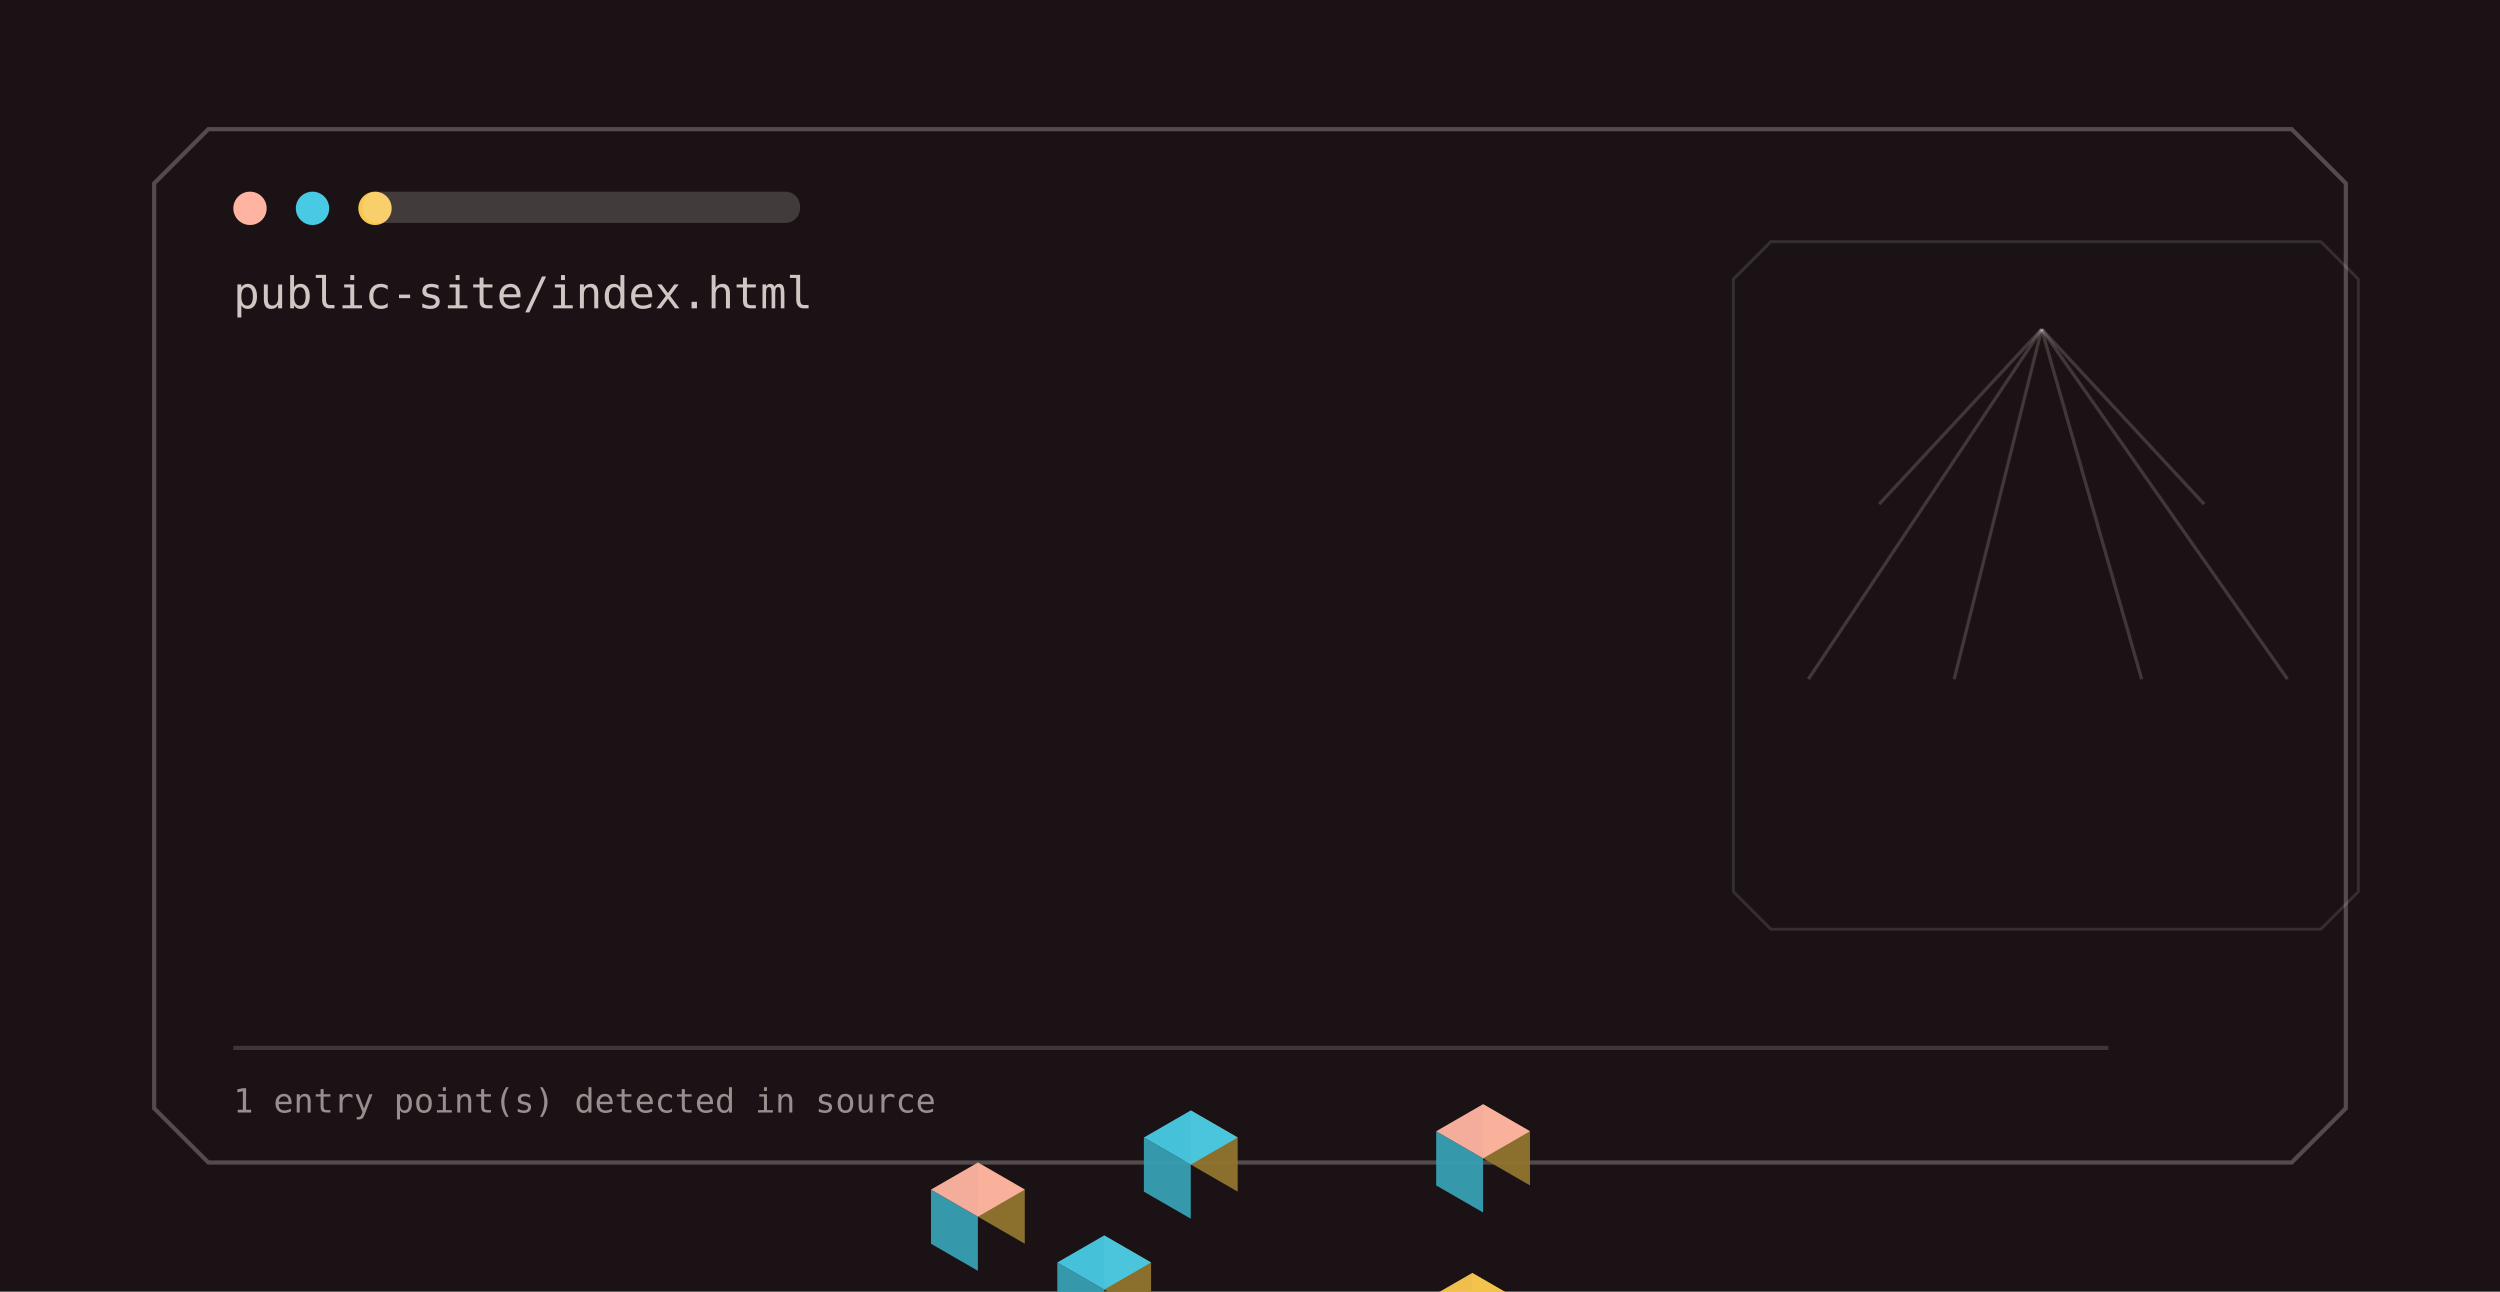
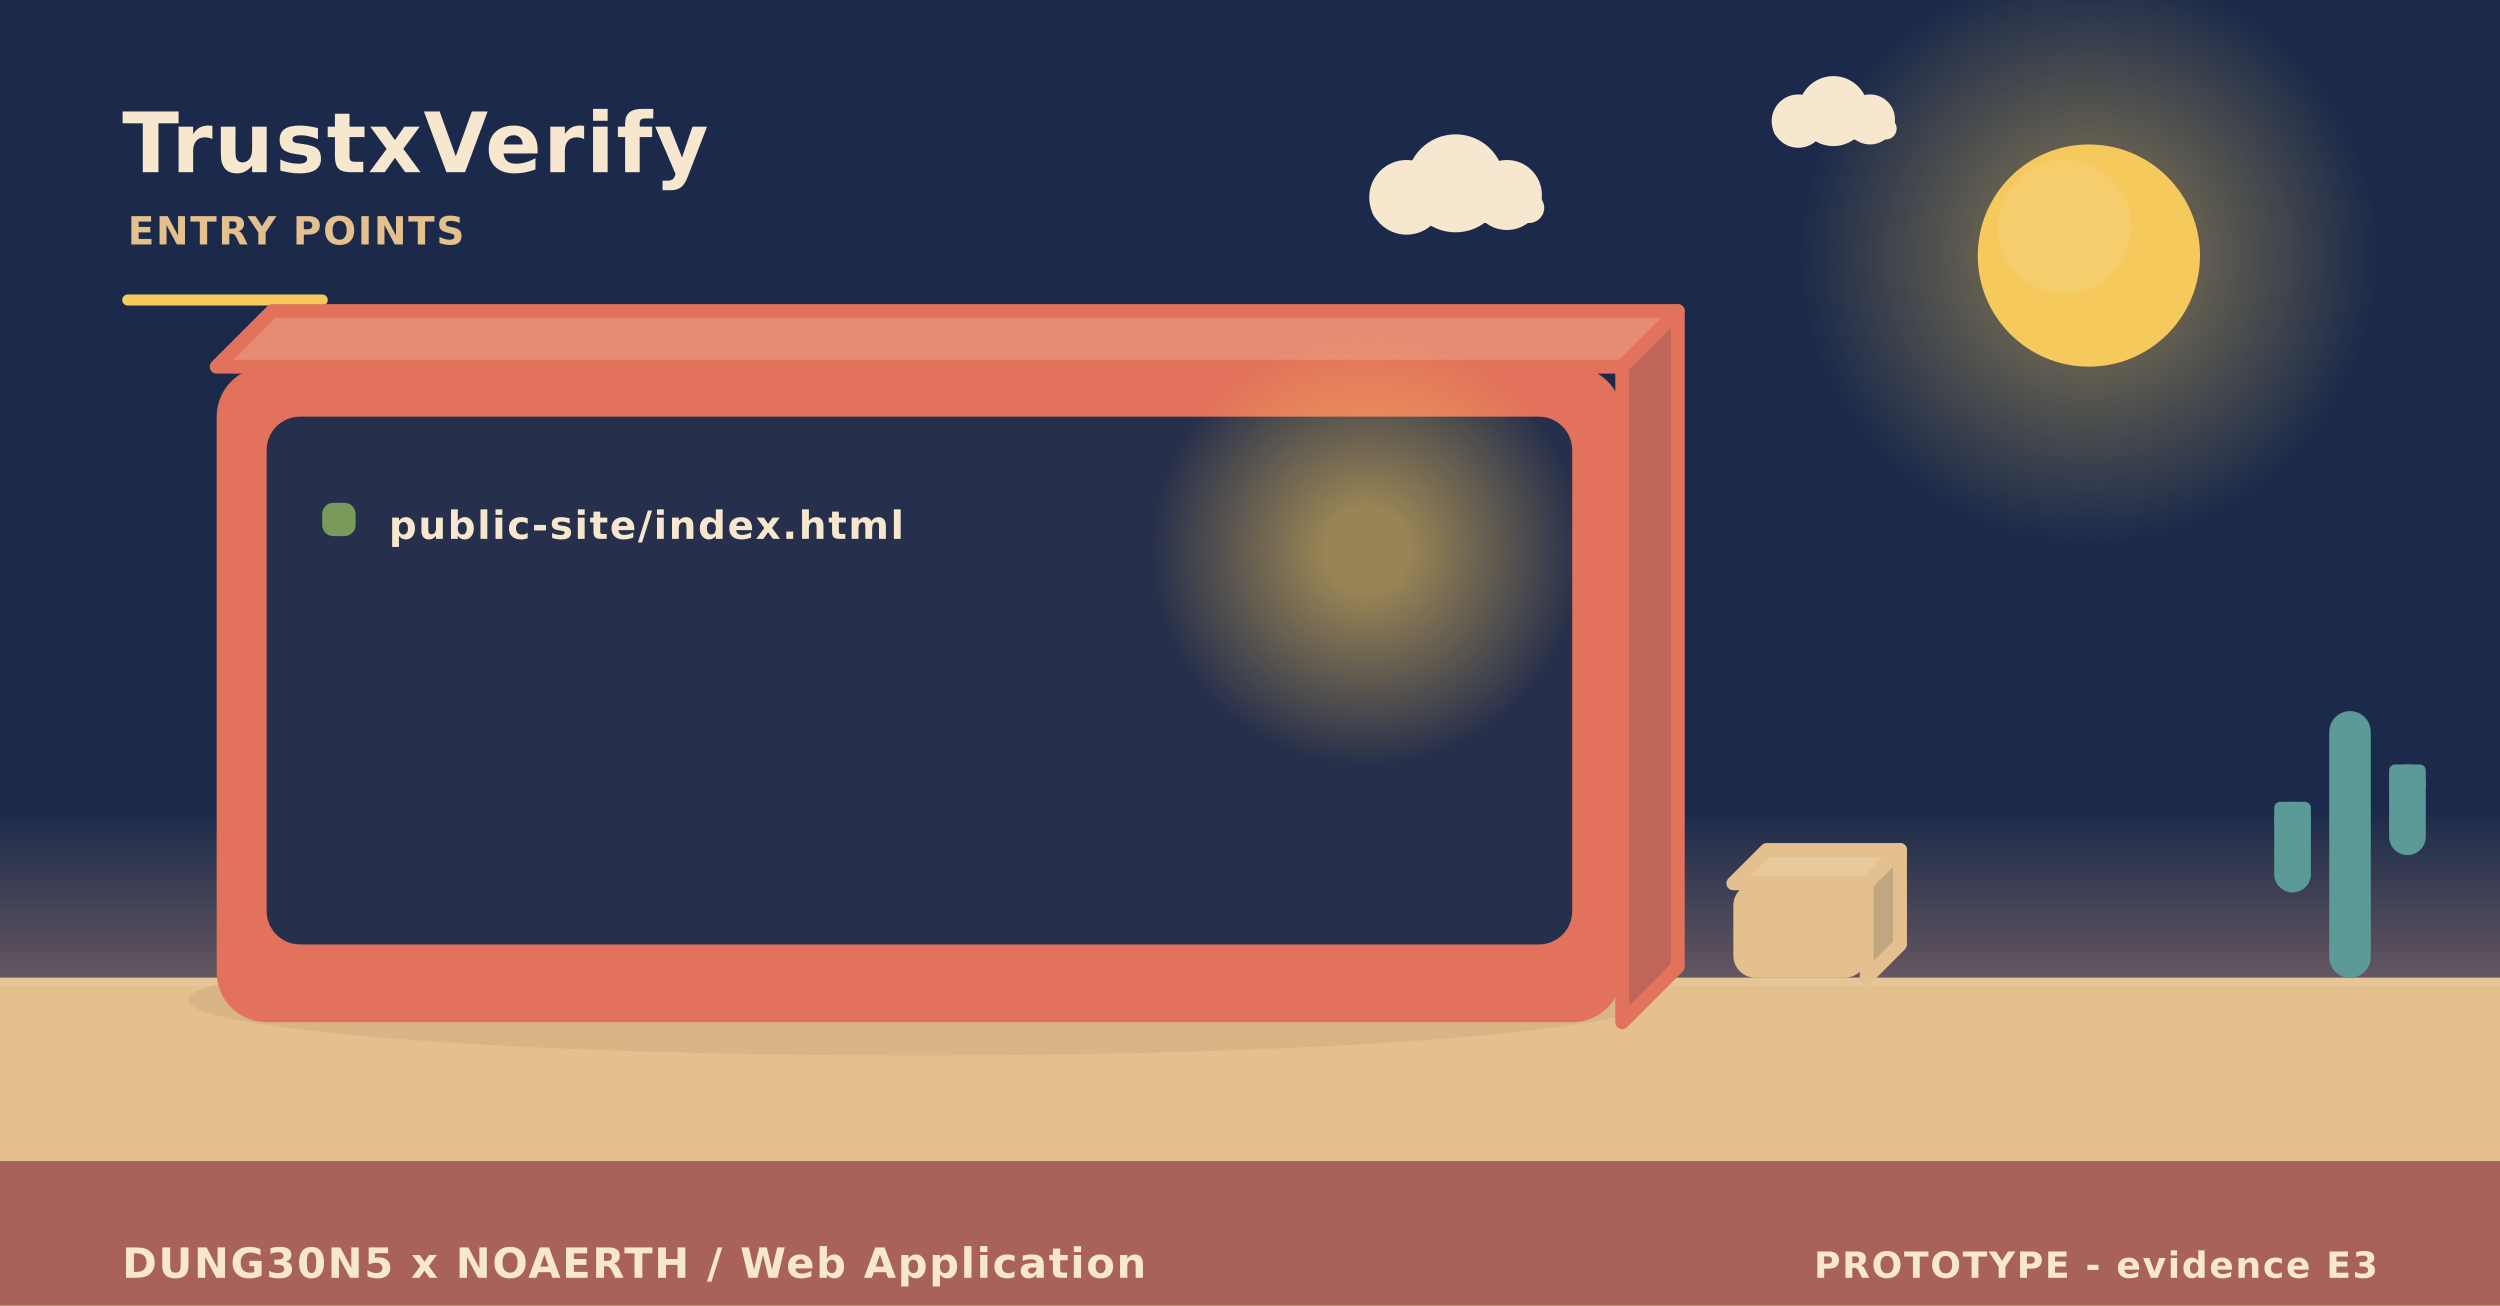
- <svg xmlns="http://www.w3.org/2000/svg" viewBox="0 0 1200 620" width="1200" height="620" role="img" aria-label="TrustxVerify command surface">
-   <rect width="1200" height="620" fill="#1a1214" />
-   <defs>
-     <linearGradient id="gt" x1="0" y1="0" x2="1" y2="1">
-       <stop offset="0%" stop-color="#ffb4a2" />
-       <stop offset="100%" stop-color="#48cae4" />
-     </linearGradient>
-   </defs>
-   <path d="M100.00,62.00 H1100.00 L1126.00,88.00 V532.00 L1100.00,558.00 H100.00 L74.00,532.00 V88.00 Z" fill="none" stroke="rgba(253,244,240,0.300)" stroke-width="2.00" opacity="0.85" />
-   <circle cx="120.00" cy="100.00" r="8.00" fill="#ffb4a2" opacity="1.00" />
-   <circle cx="150.00" cy="100.00" r="8.00" fill="#48cae4" opacity="1.00" />
-   <circle cx="180.00" cy="100.00" r="8.00" fill="#f9c74f" opacity="1.00" />
-   <rect x="174.00" y="92.00" width="210.00" height="15.00" rx="7.00" fill="rgba(253,244,240,0.180)" opacity="1.00" />
-   <text x="112" y="148" font-family="ui-monospace,SFMono-Regular,Menlo,monospace" font-size="21" fill="rgba(253,244,240,0.800)">public-site/index.html</text>
-   <path d="M850.00,116.00 H1114.00 L1132.00,134.00 V428.00 L1114.00,446.00 H850.00 L832.00,428.00 V134.00 Z" fill="none" stroke="rgba(253,244,240,0.180)" stroke-width="1.40" opacity="0.70" />
-   <line x1="980.00" y1="158.00" x2="902.00" y2="242.00" stroke="rgba(253,244,240,0.300)" stroke-width="1.60" opacity="0.55" />
-   <line x1="980.00" y1="158.00" x2="1058.00" y2="242.00" stroke="rgba(253,244,240,0.300)" stroke-width="1.60" opacity="0.55" />
-   <line x1="980.00" y1="158.00" x2="868.00" y2="326.00" stroke="rgba(253,244,240,0.300)" stroke-width="1.60" opacity="0.55" />
-   <line x1="980.00" y1="158.00" x2="938.00" y2="326.00" stroke="rgba(253,244,240,0.300)" stroke-width="1.60" opacity="0.55" />
-   <line x1="980.00" y1="158.00" x2="1028.00" y2="326.00" stroke="rgba(253,244,240,0.300)" stroke-width="1.60" opacity="0.55" />
-   <line x1="980.00" y1="158.00" x2="1098.00" y2="326.00" stroke="rgba(253,244,240,0.300)" stroke-width="1.60" opacity="0.55" />
-   <polygon points="711.87,556.00 734.39,569.00 734.39,543.00 711.87,530.00" fill="#90732e" opacity="0.95" />
-   <polygon points="689.36,569.00 711.87,582.00 711.87,556.00 689.36,543.00" fill="#389eb2" opacity="0.95" />
-   <polygon points="711.87,530.00 734.39,543.00 711.87,556.00 689.36,543.00" fill="#ffb4a2" opacity="0.95" />
-   <polygon points="571.58,559.00 594.09,572.00 594.09,546.00 571.58,533.00" fill="#90732e" opacity="0.95" />
-   <polygon points="549.06,572.00 571.58,585.00 571.58,559.00 549.06,546.00" fill="#389eb2" opacity="0.95" />
-   <polygon points="571.58,533.00 594.09,546.00 571.58,559.00 549.06,546.00" fill="#48cae4" opacity="0.95" />
-   <polygon points="706.68,637.00 729.19,650.00 729.19,624.00 706.68,611.00" fill="#90732e" opacity="0.95" />
-   <polygon points="684.16,650.00 706.68,663.00 706.68,637.00 684.16,624.00" fill="#389eb2" opacity="0.95" />
-   <polygon points="706.68,611.00 729.19,624.00 706.68,637.00 684.16,624.00" fill="#f9c74f" opacity="0.95" />
-   <polygon points="469.39,584.00 491.90,597.00 491.90,571.00 469.39,558.00" fill="#90732e" opacity="0.95" />
-   <polygon points="446.87,597.00 469.39,610.00 469.39,584.00 446.87,571.00" fill="#389eb2" opacity="0.95" />
-   <polygon points="469.39,558.00 491.90,571.00 469.39,584.00 446.87,571.00" fill="#ffb4a2" opacity="0.95" />
-   <polygon points="530.01,619.00 552.52,632.00 552.52,606.00 530.01,593.00" fill="#90732e" opacity="0.95" />
-   <polygon points="507.49,632.00 530.01,645.00 530.01,619.00 507.49,606.00" fill="#389eb2" opacity="0.95" />
-   <polygon points="530.01,593.00 552.52,606.00 530.01,619.00 507.49,606.00" fill="#48cae4" opacity="0.95" />
-   <polygon points="607.95,664.00 630.47,677.00 630.47,651.00 607.95,638.00" fill="#90732e" opacity="0.95" />
-   <polygon points="585.43,677.00 607.95,690.00 607.95,664.00 585.43,651.00" fill="#389eb2" opacity="0.95" />
-   <polygon points="607.95,638.00 630.47,651.00 607.95,664.00 585.43,651.00" fill="#f9c74f" opacity="0.95" />
-   <polygon points="668.57,699.00 691.09,712.00 691.09,686.00 668.57,673.00" fill="#90732e" opacity="0.95" />
-   <polygon points="646.05,712.00 668.57,725.00 668.57,699.00 646.05,686.00" fill="#389eb2" opacity="0.95" />
-   <polygon points="668.57,673.00 691.09,686.00 668.57,699.00 646.05,686.00" fill="#ffb4a2" opacity="0.95" />
-   <rect x="112.00" y="502.00" width="900.00" height="2.00" rx="0.00" fill="rgba(253,244,240,0.160)" opacity="1.00" />
-   <text x="112" y="534" font-family="ui-monospace,Menlo,monospace" font-size="16" fill="rgba(253,244,240,0.550)">1 entry point(s) detected in source</text>
+ <svg xmlns="http://www.w3.org/2000/svg" width="900" height="470" viewBox="0 0 900 470" role="img" aria-label="TrustxVerify - how it is operated">
+   <linearGradient id="skyt" x1="0" y1="0" x2="0" y2="1">
+     <stop offset="0" stop-color="#1b2a4a" />
+     <stop offset="0.62" stop-color="#1b2a4a" />
+     <stop offset="1" stop-color="#f3ad8a" />
+   </linearGradient>
+   <rect width="900" height="470" fill="url(#skyt)" />
+   <radialGradient id="sunt">
+     <stop offset="0.35" stop-color="#f5c95c" stop-opacity="0.34" />
+     <stop offset="1" stop-color="#f5c95c" stop-opacity="0" />
+   </radialGradient>
+   <circle cx="752" cy="92" r="104" fill="url(#sunt)" />
+   <circle cx="752" cy="92" r="40" fill="#f5c95c" />
+   <circle cx="743.2" cy="81.6" r="24" fill="#f5d27e" opacity="0.5" />
+   <g>
+     <circle cx="524" cy="66" r="17.64" fill="#f6e7ce" />
+     <circle cx="506.36" cy="71.04" r="13.44" fill="#f6e7ce" />
+     <circle cx="542.48" cy="70.2" r="12.6" fill="#f6e7ce" />
+     <rect x="493.76" y="69.36" width="62.16" height="10.92" rx="5.46" fill="#f6e7ce" />
+   </g>
+   <g>
+     <circle cx="660" cy="40" r="12.6" fill="#f6e7ce" />
+     <circle cx="647.4" cy="43.6" r="9.6" fill="#f6e7ce" />
+     <circle cx="673.2" cy="43" r="9" fill="#f6e7ce" />
+     <rect x="638.4" y="42.4" width="44.4" height="7.8" rx="3.9" fill="#f6e7ce" />
+   </g>
+   <rect x="0" y="352" width="900" height="118" fill="#e3c08d" />
+   <rect x="0" y="352" width="900" height="3" fill="#e6c596" />
+   <text x="44" y="62" font-family="Verdana,DejaVu Sans,sans-serif" font-size="30" font-weight="700" letter-spacing="0.6" fill="#f6e7ce" text-anchor="start">TrustxVerify</text>
+   <text x="46" y="88" font-family="Verdana,DejaVu Sans,sans-serif" font-size="14" font-weight="700" letter-spacing="0.6" fill="#e3c08d" text-anchor="start">ENTRY POINTS</text>
+   <rect x="44" y="106" width="74" height="4" rx="2" fill="#f5c95c" />
+   <ellipse cx="331" cy="360" rx="263.2" ry="20" fill="rgba(138,90,68,0.11)" />
+   <path d="M78,132 L584,132 L604,112 L98,112 Z" fill="#e68c74" stroke="#e2725b" stroke-width="5" stroke-linejoin="round" />
+   <path d="M584,132 L604,112 L604,348 L584,368 Z" fill="#c06658" stroke="#e2725b" stroke-width="5" stroke-linejoin="round" />
+   <rect x="78" y="132" width="506" height="236" rx="18" fill="#e2725b" />
+   <rect x="96" y="150" width="470" height="190" rx="12" fill="#1b2a4a" opacity="0.94" />
+   <radialGradient id="lamp89160">
+     <stop offset="0.2" stop-color="#f5c95c" stop-opacity="0.55" />
+     <stop offset="1" stop-color="#f5c95c" stop-opacity="0" />
+   </radialGradient>
+   <circle cx="492" cy="198" r="78" fill="url(#lamp89160)" />
+   <rect x="116" y="181" width="12" height="12" rx="4" fill="#7a9a5c" />
+   <text x="140" y="194" font-family="Verdana,DejaVu Sans,sans-serif" font-size="14" font-weight="700" letter-spacing="0.6" fill="#f6e7ce" text-anchor="start">public-site/index.html</text>
+   <path d="M624,318 L672,318 L684,306 L636,306 Z" fill="#e7c99b" stroke="#e3c08d" stroke-width="5" stroke-linejoin="round" />
+   <path d="M672,318 L684,306 L684,340 L672,352 Z" fill="#c1a682" stroke="#e3c08d" stroke-width="5" stroke-linejoin="round" />
+   <rect x="624" y="318" width="48" height="34" rx="8" fill="#e3c08d" />
+   <rect x="838.52" y="256" width="14.96" height="96" rx="7.48" fill="#5b9a97" />
+   <rect x="818.72" y="288.64" width="13.2" height="32.64" rx="6.6" fill="#5b9a97" />
+   <rect x="818.72" y="288.64" width="13.2" height="9.6" rx="2.2" fill="#5b9a97" />
+   <rect x="860.08" y="275.2" width="13.2" height="32.64" rx="6.6" fill="#5b9a97" />
+   <rect x="860.08" y="275.2" width="13.2" height="9.6" rx="2.2" fill="#5b9a97" />
+   <rect x="0" y="418" width="900" height="52" rx="0" fill="#a65c56" opacity="0.94" />
+   <text x="44" y="460" font-family="Verdana,DejaVu Sans,sans-serif" font-size="15" font-weight="700" letter-spacing="0.6" fill="#f6e7ce" text-anchor="start">DUNG30N5 x NOAERTH  /  Web Application</text>
+   <text x="856" y="460" font-family="Verdana,DejaVu Sans,sans-serif" font-size="13" font-weight="700" letter-spacing="0.6" fill="#f6e7ce" text-anchor="end">PROTOTYPE  -  evidence E3</text>
</svg>
